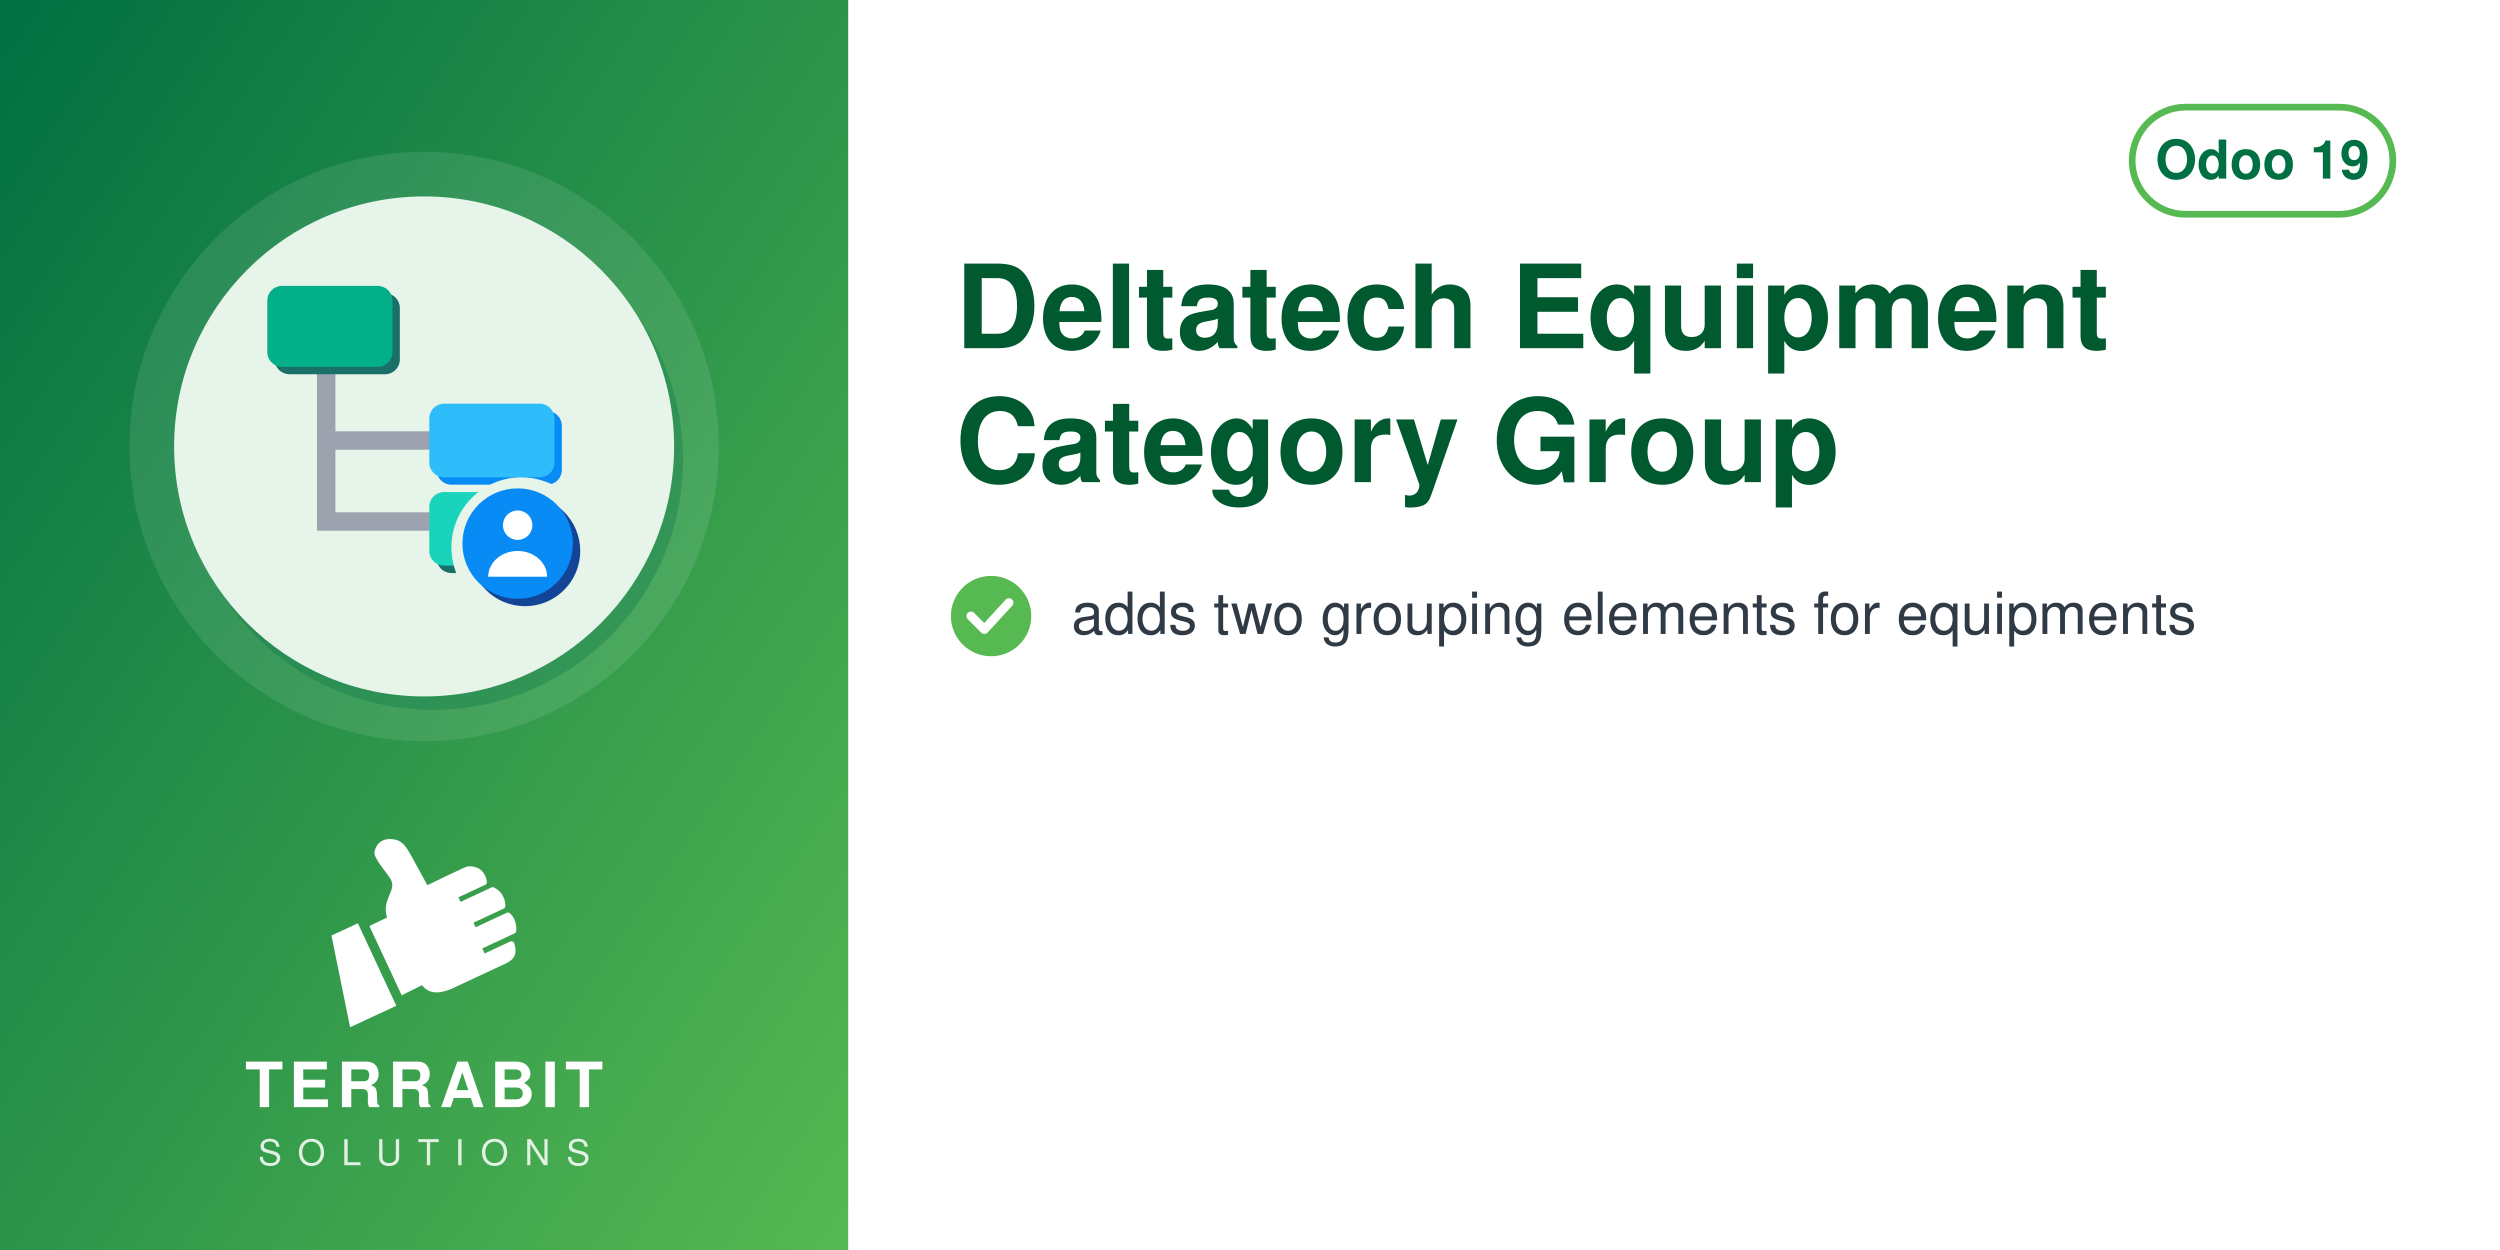
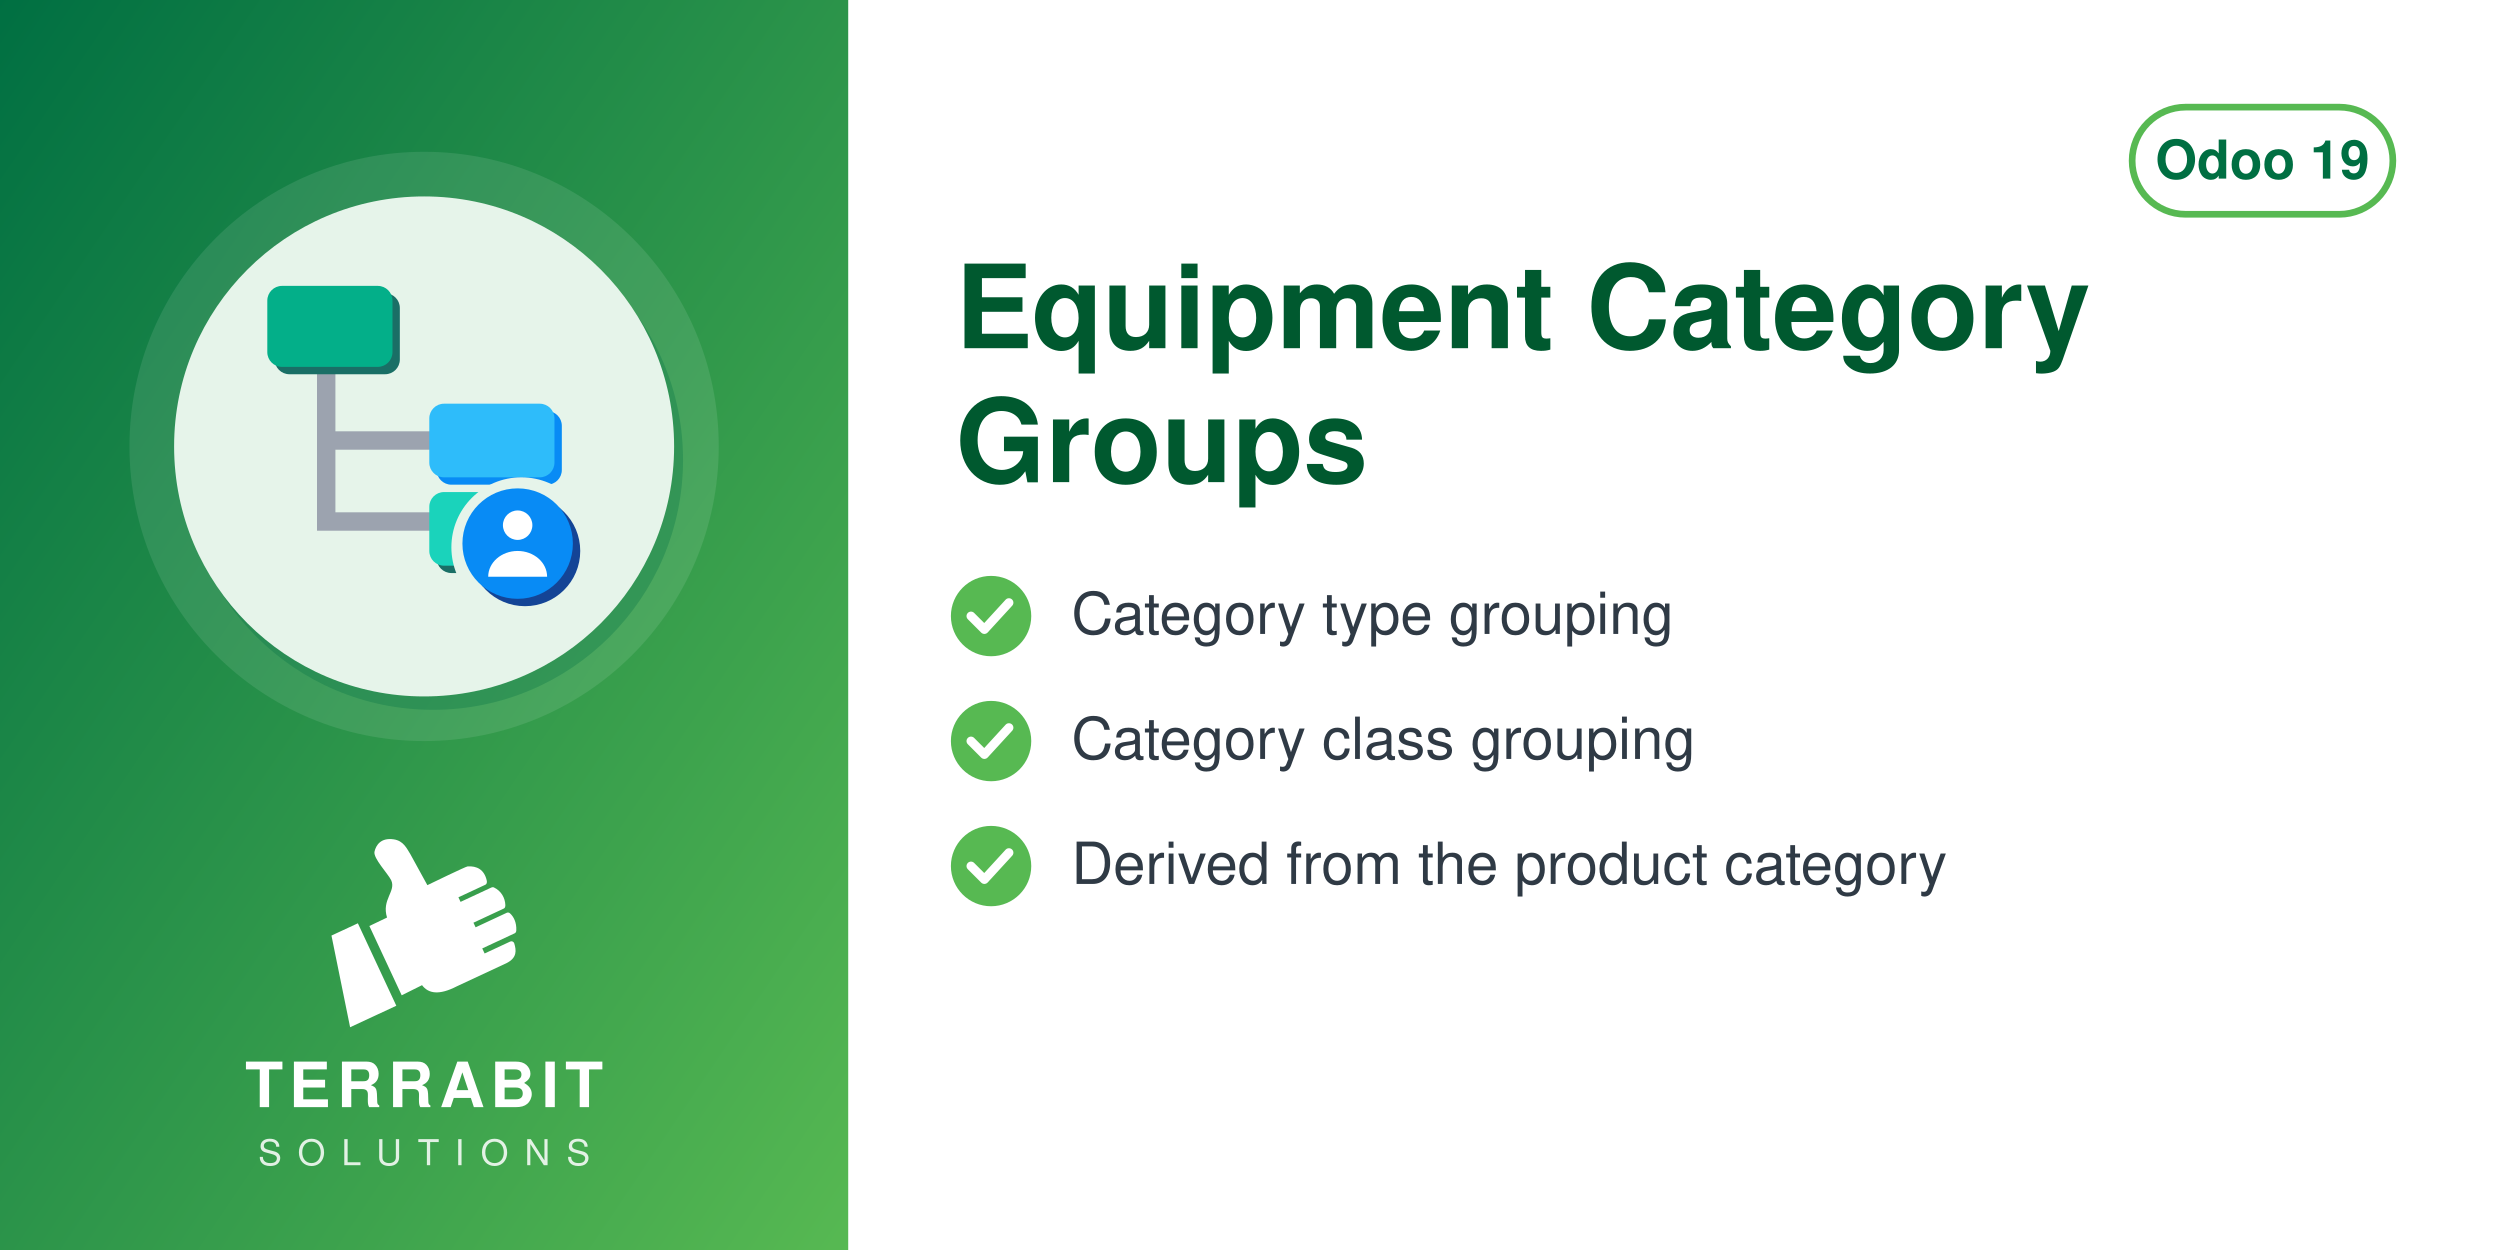
<svg xmlns="http://www.w3.org/2000/svg" width="560" height="280" viewBox="0 0 560 280">
  <defs>
    <linearGradient id="g" x1="0" y1="0" x2="1" y2="1">
      <stop offset="0" stop-color="#006F42" />
      <stop offset="1" stop-color="#57B952" />
    </linearGradient>
  </defs>
  <rect width="560" height="280" fill="#FFFFFF" />
  <rect width="190" height="280" fill="url(#g)" />
  <circle cx="95.0" cy="100" r="66" fill="white" opacity="0.10" />
  <circle cx="97.0" cy="103" r="56" fill="#006F42" opacity="0.30" />
  <circle cx="95.0" cy="100" r="56" fill="#E6F4EA" />
  <svg x="54.0" y="59.0" width="82" height="82" viewBox="0 0 100 100" preserveAspectRatio="xMidYMid meet">
    <g transform="translate(-0.88,0.11) scale(1.0057)">
      <defs>
        <mask id="mi-cut" maskUnits="userSpaceOnUse" x="-20" y="-20" width="140" height="140">
          <rect x="-20" y="-20" width="140" height="140" fill="#fff" />
          <circle cx="77" cy="77" r="19" fill="#000" />
        </mask>
      </defs>
      <g mask="url(#mi-cut)">
        <path d="M24,26 V70 H56 M24,48 H56" fill="none" stroke="#9CA3AF" stroke-width="5" />
        <g transform="translate(2,2)" fill="#1A6F66">
          <rect x="8" y="6" width="34" height="22" rx="4" />
        </g>
        <g fill="#03AF89">
          <rect x="8" y="6" width="34" height="22" rx="4" />
        </g>
        <g transform="translate(2,2)" fill="#088BF5">
          <rect x="52" y="38" width="34" height="20" rx="4" />
        </g>
        <g fill="#2EBCFA">
          <rect x="52" y="38" width="34" height="20" rx="4" />
        </g>
        <g transform="translate(2,2)" fill="#1A6F66">
          <rect x="52" y="62" width="34" height="20" rx="4" />
        </g>
        <g fill="#1AD3BB">
          <rect x="52" y="62" width="34" height="20" rx="4" />
        </g>
      </g>
      <circle cx="78" cy="78" r="15" fill="#144496" />
      <circle cx="76" cy="76" r="15" fill="#088BF5" />
      <circle cx="76" cy="71" r="4" fill="#FFFFFF" />
      <path d="M68,85 a8,7 0 0 1 16,0z" fill="#FFFFFF" />
    </g>
  </svg>
  <svg x="72.0" y="186" width="46" height="46" viewBox="4045 2535 3400 3400" preserveAspectRatio="xMidYMid meet">
    <path fill="#FFFFFF" d="M4648.32 4073.59l636.59 1365.17 -765.09 355.96 -308.63 -1517.87 437.13 -203.26zm725.61 1192.32l336.75 -167.88c105.65,140.85 282.69,170.72 576.82,18.8l819.92 -382.33c181.4,-90.13 164.26,-214.57 130.07,-328.43 -4.28,-14.25 -13.68,-24.81 -27.34,-30.7 -13.67,-5.89 -27.61,-5.11 -41.09,1.18l-422.32 196.93 -39.04 -83.72 538.07 -250.91c16.64,-7.76 24.7,-27.69 25.58,-46.04 6.48,-134.33 -44.36,-230.89 -105.84,-285.23 -15.2,-13.44 -35.71,-15.59 -54.12,-7l-513.92 239.64 -35.6 -76.34 506.31 -236.1c17.69,-8.25 22.52,-36.93 21.83,-56.45 -4.1,-117.31 -67.62,-232.74 -187.72,-290.66 -13.94,-6.72 -28.64,-6.36 -42.69,0.19l-511.21 238.38 -35.37 -75.86 448.98 -209.36c20.44,-9.53 25.81,-42.28 21.02,-64.32 -41.02,-189.07 -167.92,-247.8 -318.14,-237.87 -29.39,1.94 -589.86,273.16 -665.95,310.54l-281.84 -513.57c-59.06,-93.13 -112.7,-221.7 -276.47,-245.13 -211.24,-30.22 -291.56,94.38 -316.89,203.13 -25.32,108.75 223.84,365.99 276.05,473.69 85.52,184.27 -161.86,318.11 -68.41,617.99l-292.54 139.94 535.09 1147.51z" />
  </svg>
  <text x="95.0" y="248" text-anchor="middle" font-family="Helvetica,Arial,sans-serif" font-size="14" font-weight="800" letter-spacing="1.4" fill="white">TERRABIT</text>
  <text x="95.0" y="261" text-anchor="middle" font-family="Helvetica,Arial,sans-serif" font-size="8" font-weight="500" letter-spacing="3.6" fill="white" opacity="0.85">SOLUTIONS</text>
  <g>
    <rect x="477.6" y="24" width="58.4" height="24" rx="12" fill="none" stroke="#57B952" stroke-width="1.5" />
    <text x="506.8" y="40" text-anchor="middle" font-family="Helvetica,Arial,sans-serif" font-size="12" font-weight="700" fill="#006F42">Odoo 19</text>
  </g>
-   <text x="214" y="78" font-family="Helvetica,Arial,sans-serif" font-size="26" font-weight="700" fill="#00592F">Deltatech Equipment</text>
-   <text x="214" y="108" font-family="Helvetica,Arial,sans-serif" font-size="26" font-weight="700" fill="#00592F">Category Group</text>
+   <text x="214" y="78" font-family="Helvetica,Arial,sans-serif" font-size="26" font-weight="700" fill="#00592F">Equipment Category</text>
+   <text x="214" y="108" font-family="Helvetica,Arial,sans-serif" font-size="26" font-weight="700" fill="#00592F">Groups</text>
  <circle cx="222" cy="138" r="9" fill="#57B952" />
  <path d="M217.5 138 l3 3 l5.5 -6" fill="none" stroke="white" stroke-width="2" stroke-linecap="round" stroke-linejoin="round" />
-   <text x="240" y="142" font-family="Helvetica,Arial,sans-serif" font-size="13" fill="#2F3A45">adds two grouping elements for equipments</text>
+   <text x="240" y="142" font-family="Helvetica,Arial,sans-serif" font-size="13" fill="#2F3A45">Category type grouping</text>
+   <circle cx="222" cy="166" r="9" fill="#57B952" />
+   <path d="M217.5 166 l3 3 l5.5 -6" fill="none" stroke="white" stroke-width="2" stroke-linecap="round" stroke-linejoin="round" />
+   <text x="240" y="170" font-family="Helvetica,Arial,sans-serif" font-size="13" fill="#2F3A45">Category class grouping</text>
+   <circle cx="222" cy="194" r="9" fill="#57B952" />
+   <path d="M217.5 194 l3 3 l5.5 -6" fill="none" stroke="white" stroke-width="2" stroke-linecap="round" stroke-linejoin="round" />
+   <text x="240" y="198" font-family="Helvetica,Arial,sans-serif" font-size="13" fill="#2F3A45">Derived from the product category</text>
</svg>
